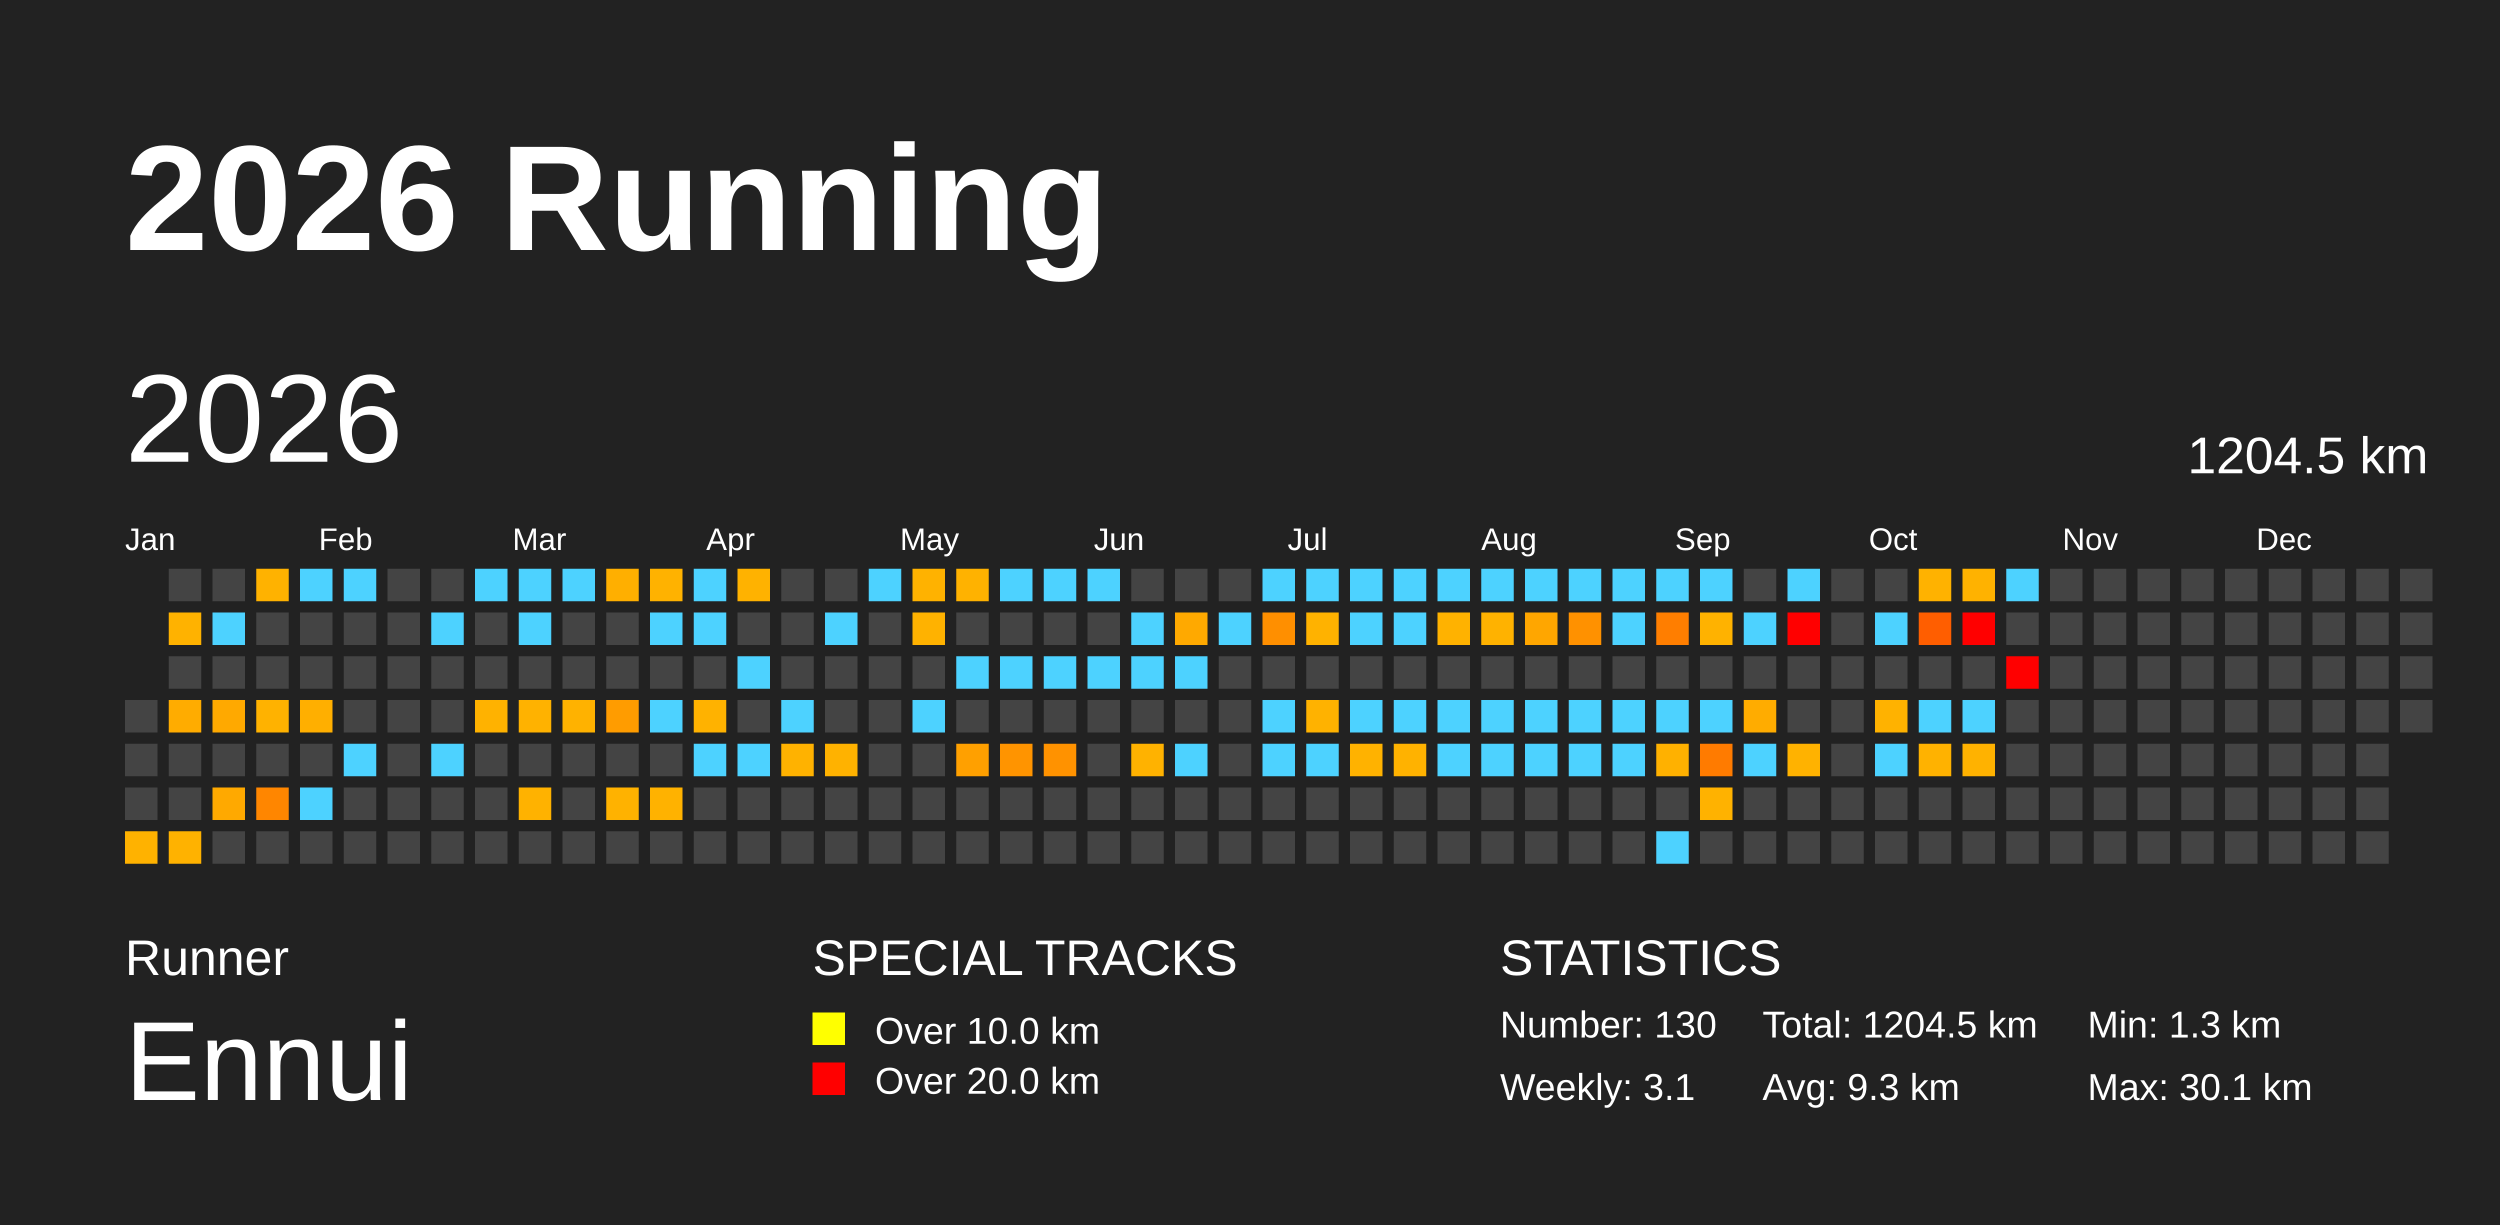
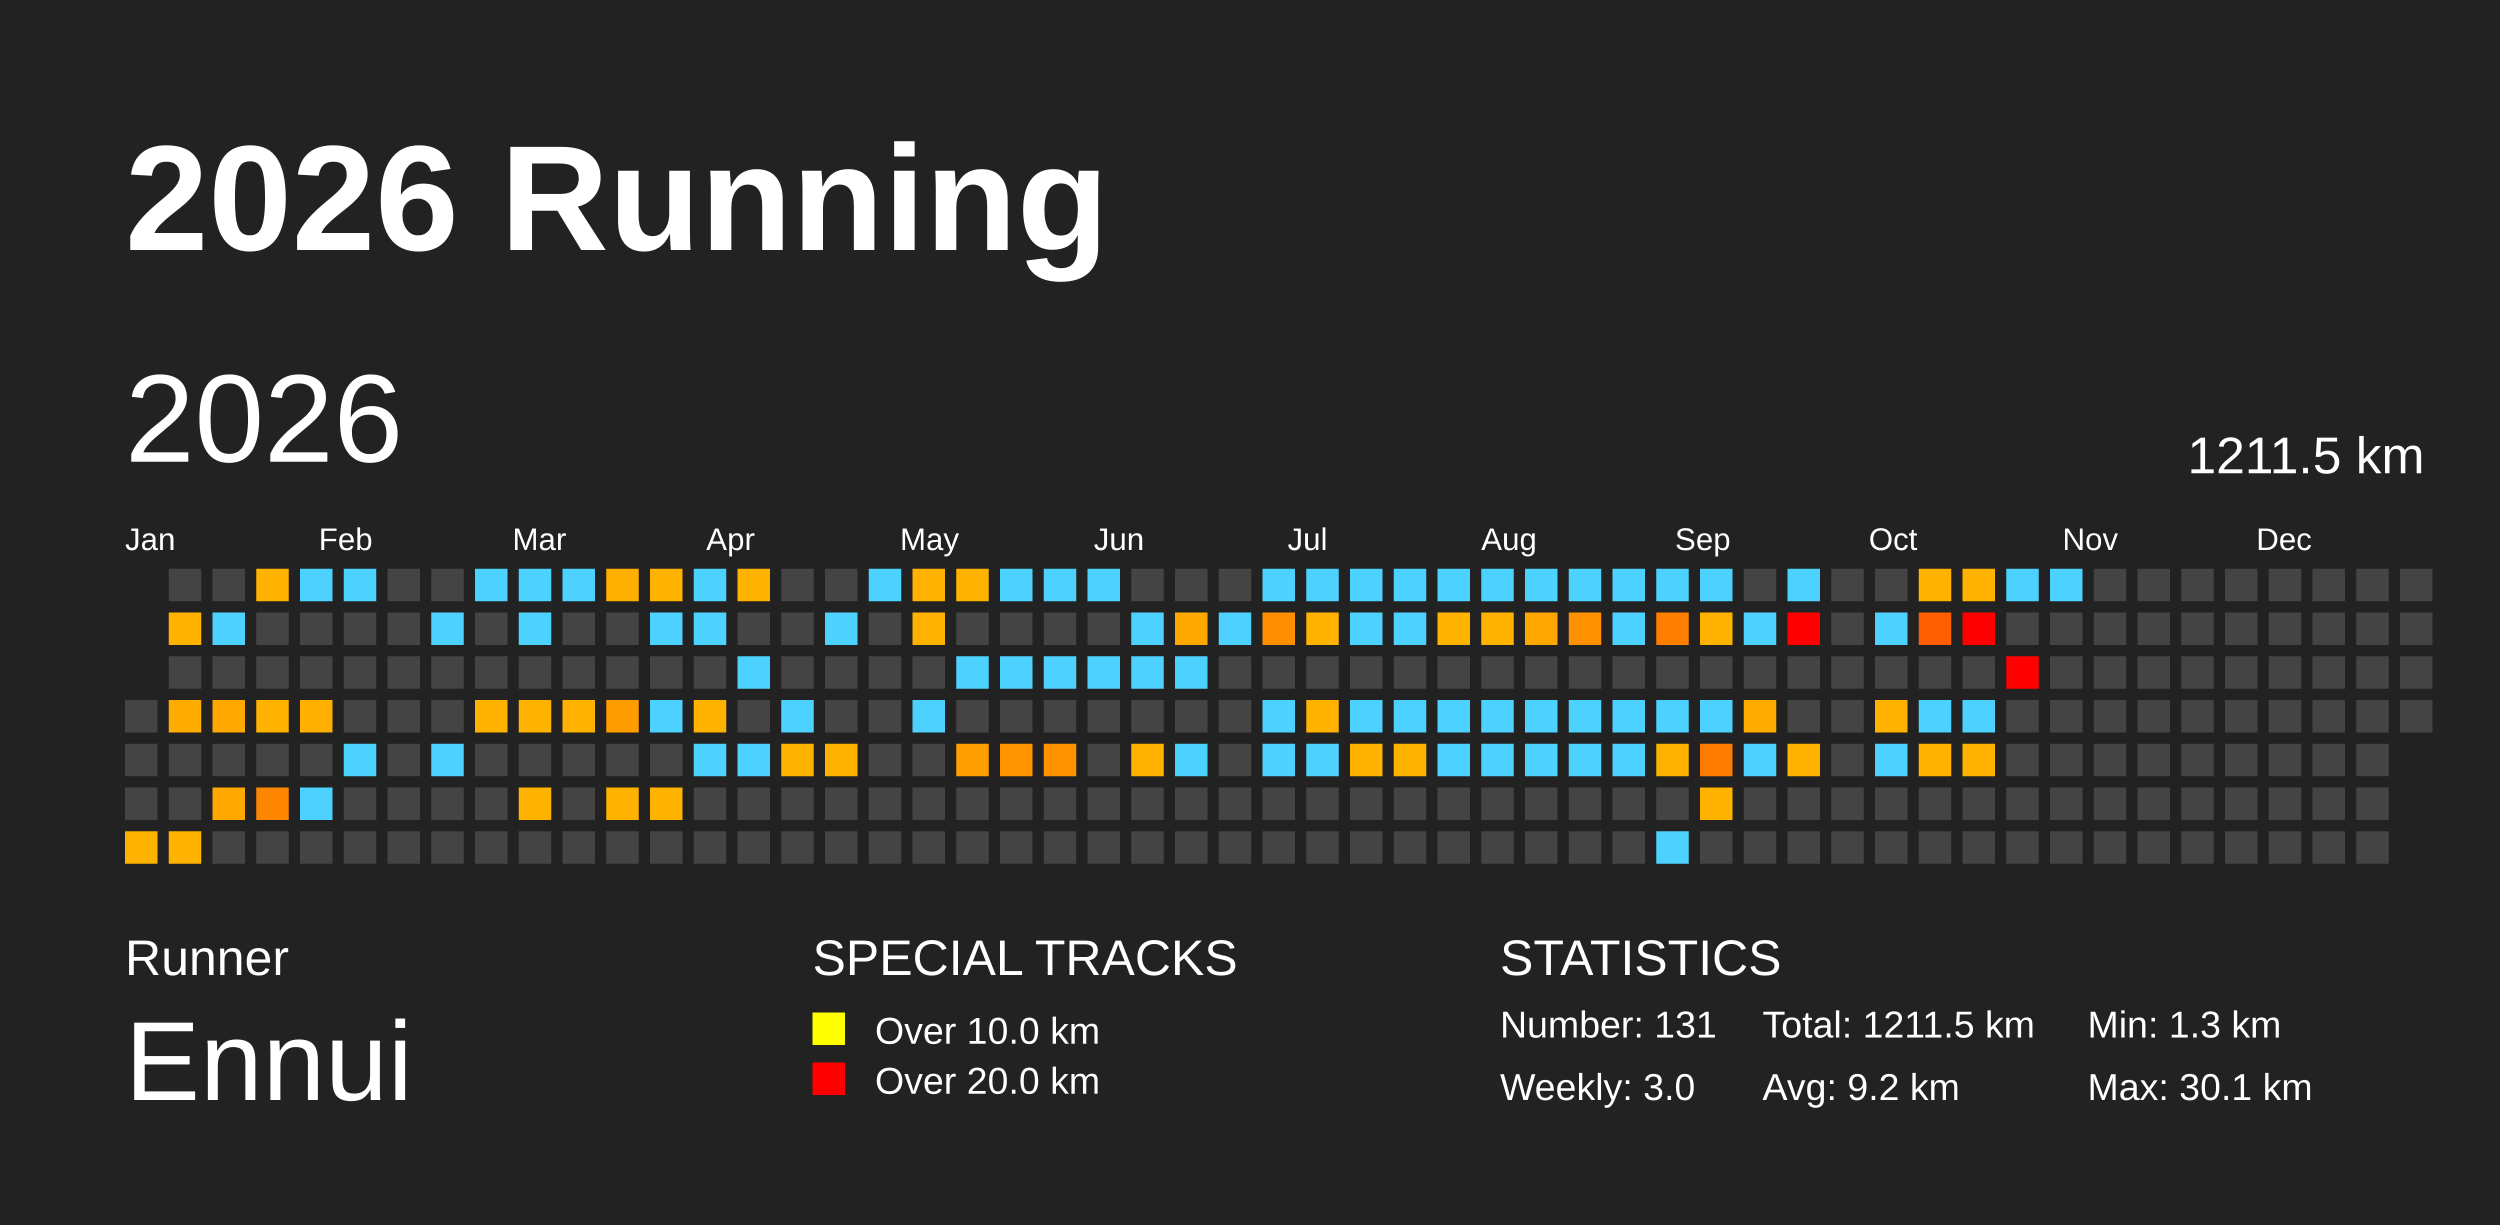
<svg xmlns="http://www.w3.org/2000/svg" baseProfile="full" height="98mm" version="1.1" viewBox="0,0,200,98" width="200mm">
  <defs />
  <rect fill="#222222" height="98" width="200" x="0" y="0" />
  <text fill="#FFFFFF" style="font-size:12px; font-family:Arial; font-weight:bold;" x="10" y="20">2026 Running</text>
  <text fill="#FFFFFF" style="font-size:4px; font-family:Arial" x="10" y="78">Runner</text>
  <text fill="#FFFFFF" style="font-size:9px; font-family:Arial" x="10" y="88">Ennui</text>
  <text fill="#FFFFFF" style="font-size:4px; font-family:Arial" x="65" y="78">SPECIAL TRACKS</text>
  <rect fill="yellow" height="2.6" width="2.6" x="65" y="81" />
  <text fill="#FFFFFF" style="font-size:3px; font-family:Arial" x="70" y="83.5">Over 10.0 km</text>
  <rect fill="red" height="2.6" width="2.6" x="65" y="85" />
  <text fill="#FFFFFF" style="font-size:3px; font-family:Arial" x="70" y="87.5">Over 20.0 km</text>
  <text fill="#FFFFFF" style="font-size:4px; font-family:Arial" x="120" y="78">STATISTICS</text>
-   <text fill="#FFFFFF" style="font-size:3px; font-family:Arial" x="120" y="83">Number: 130</text>
-   <text fill="#FFFFFF" style="font-size:3px; font-family:Arial" x="120" y="88">Weekly: 3.1</text>
-   <text fill="#FFFFFF" style="font-size:3px; font-family:Arial" x="141" y="83">Total: 1204.5 km</text>
-   <text fill="#FFFFFF" style="font-size:3px; font-family:Arial" x="141" y="88">Avg: 9.3 km</text>
+   <text fill="#FFFFFF" style="font-size:3px; font-family:Arial" x="120" y="83">Number: 131</text>
+   <text fill="#FFFFFF" style="font-size:3px; font-family:Arial" x="120" y="88">Weekly: 3.0</text>
+   <text fill="#FFFFFF" style="font-size:3px; font-family:Arial" x="141" y="83">Total: 1211.5 km</text>
+   <text fill="#FFFFFF" style="font-size:3px; font-family:Arial" x="141" y="88">Avg: 9.2 km</text>
  <text fill="#FFFFFF" style="font-size:3px; font-family:Arial" x="167" y="83">Min: 1.3 km</text>
  <text fill="#FFFFFF" style="font-size:3px; font-family:Arial" x="167" y="88">Max: 30.1 km</text>
  <text dominant-baseline="hanging" fill="#FFFFFF" style="font-size:10.0px; font-family:Arial;" x="10" y="30">2026</text>
-   <text dominant-baseline="hanging" fill="#FFFFFF" style="font-size:4.125px; font-family:Arial;" x="175" y="35">1204.5 km</text>
+   <text dominant-baseline="hanging" fill="#FFFFFF" style="font-size:4.125px; font-family:Arial;" x="175" y="35">1211.5 km</text>
  <text fill="#FFFFFF" style="font-size:2.5px; font-family:Arial" x="10.0" y="44">Jan</text>
  <text fill="#FFFFFF" style="font-size:2.5px; font-family:Arial" x="25.5" y="44">Feb</text>
  <text fill="#FFFFFF" style="font-size:2.5px; font-family:Arial" x="41.0" y="44">Mar</text>
  <text fill="#FFFFFF" style="font-size:2.5px; font-family:Arial" x="56.5" y="44">Apr</text>
  <text fill="#FFFFFF" style="font-size:2.5px; font-family:Arial" x="72.0" y="44">May</text>
  <text fill="#FFFFFF" style="font-size:2.5px; font-family:Arial" x="87.5" y="44">Jun</text>
  <text fill="#FFFFFF" style="font-size:2.5px; font-family:Arial" x="103.0" y="44">Jul</text>
  <text fill="#FFFFFF" style="font-size:2.5px; font-family:Arial" x="118.5" y="44">Aug</text>
  <text fill="#FFFFFF" style="font-size:2.5px; font-family:Arial" x="134.0" y="44">Sep</text>
  <text fill="#FFFFFF" style="font-size:2.5px; font-family:Arial" x="149.5" y="44">Oct</text>
  <text fill="#FFFFFF" style="font-size:2.5px; font-family:Arial" x="165.0" y="44">Nov</text>
  <text fill="#FFFFFF" style="font-size:2.5px; font-family:Arial" x="180.5" y="44">Dec</text>
  <rect fill="#444444" height="2.6" width="2.6" x="10.0" y="56.0" />
  <rect fill="#444444" height="2.6" width="2.6" x="10.0" y="59.5" />
  <rect fill="#444444" height="2.6" width="2.6" x="10.0" y="63.0" />
  <rect fill="#ffb200" height="2.6" width="2.6" x="10.0" y="66.5" />
  <rect fill="#444444" height="2.6" width="2.6" x="13.5" y="45.5" />
  <rect fill="#ffb200" height="2.6" width="2.6" x="13.5" y="49.0" />
  <rect fill="#444444" height="2.6" width="2.6" x="13.5" y="52.5" />
  <rect fill="#ffac00" height="2.6" width="2.6" x="13.5" y="56.0" />
  <rect fill="#444444" height="2.6" width="2.6" x="13.5" y="59.5" />
  <rect fill="#444444" height="2.6" width="2.6" x="13.5" y="63.0" />
  <rect fill="#ffb200" height="2.6" width="2.6" x="13.5" y="66.5" />
  <rect fill="#444444" height="2.6" width="2.6" x="17.0" y="45.5" />
  <rect fill="#4dd2ff" height="2.6" width="2.6" x="17.0" y="49.0" />
  <rect fill="#444444" height="2.6" width="2.6" x="17.0" y="52.5" />
  <rect fill="#ffa900" height="2.6" width="2.6" x="17.0" y="56.0" />
  <rect fill="#444444" height="2.6" width="2.6" x="17.0" y="59.5" />
  <rect fill="#ffa900" height="2.6" width="2.6" x="17.0" y="63.0" />
  <rect fill="#444444" height="2.6" width="2.6" x="17.0" y="66.5" />
  <rect fill="#ffb200" height="2.6" width="2.6" x="20.5" y="45.5" />
  <rect fill="#444444" height="2.6" width="2.6" x="20.5" y="49.0" />
  <rect fill="#444444" height="2.6" width="2.6" x="20.5" y="52.5" />
  <rect fill="#ffb200" height="2.6" width="2.6" x="20.5" y="56.0" />
  <rect fill="#444444" height="2.6" width="2.6" x="20.5" y="59.5" />
  <rect fill="#ff8600" height="2.6" width="2.6" x="20.5" y="63.0" />
  <rect fill="#444444" height="2.6" width="2.6" x="20.5" y="66.5" />
  <rect fill="#4dd2ff" height="2.6" width="2.6" x="24.0" y="45.5" />
  <rect fill="#444444" height="2.6" width="2.6" x="24.0" y="49.0" />
  <rect fill="#444444" height="2.6" width="2.6" x="24.0" y="52.5" />
  <rect fill="#ffaf00" height="2.6" width="2.6" x="24.0" y="56.0" />
  <rect fill="#444444" height="2.6" width="2.6" x="24.0" y="59.5" />
  <rect fill="#4dd2ff" height="2.6" width="2.6" x="24.0" y="63.0" />
  <rect fill="#444444" height="2.6" width="2.6" x="24.0" y="66.5" />
  <rect fill="#4dd2ff" height="2.6" width="2.6" x="27.5" y="45.5" />
  <rect fill="#444444" height="2.6" width="2.6" x="27.5" y="49.0" />
  <rect fill="#444444" height="2.6" width="2.6" x="27.5" y="52.5" />
  <rect fill="#444444" height="2.6" width="2.6" x="27.5" y="56.0" />
  <rect fill="#4dd2ff" height="2.6" width="2.6" x="27.5" y="59.5" />
  <rect fill="#444444" height="2.6" width="2.6" x="27.5" y="63.0" />
  <rect fill="#444444" height="2.6" width="2.6" x="27.5" y="66.5" />
  <rect fill="#444444" height="2.6" width="2.6" x="31.0" y="45.5" />
  <rect fill="#444444" height="2.6" width="2.6" x="31.0" y="49.0" />
  <rect fill="#444444" height="2.6" width="2.6" x="31.0" y="52.5" />
  <rect fill="#444444" height="2.6" width="2.6" x="31.0" y="56.0" />
  <rect fill="#444444" height="2.6" width="2.6" x="31.0" y="59.5" />
  <rect fill="#444444" height="2.6" width="2.6" x="31.0" y="63.0" />
  <rect fill="#444444" height="2.6" width="2.6" x="31.0" y="66.5" />
  <rect fill="#444444" height="2.6" width="2.6" x="34.5" y="45.5" />
  <rect fill="#4dd2ff" height="2.6" width="2.6" x="34.5" y="49.0" />
  <rect fill="#444444" height="2.6" width="2.6" x="34.5" y="52.5" />
  <rect fill="#444444" height="2.6" width="2.6" x="34.5" y="56.0" />
  <rect fill="#4dd2ff" height="2.6" width="2.6" x="34.5" y="59.5" />
  <rect fill="#444444" height="2.6" width="2.6" x="34.5" y="63.0" />
  <rect fill="#444444" height="2.6" width="2.6" x="34.5" y="66.5" />
  <rect fill="#4dd2ff" height="2.6" width="2.6" x="38.0" y="45.5" />
  <rect fill="#444444" height="2.6" width="2.6" x="38.0" y="49.0" />
  <rect fill="#444444" height="2.6" width="2.6" x="38.0" y="52.5" />
  <rect fill="#ffb200" height="2.6" width="2.6" x="38.0" y="56.0" />
  <rect fill="#444444" height="2.6" width="2.6" x="38.0" y="59.5" />
  <rect fill="#444444" height="2.6" width="2.6" x="38.0" y="63.0" />
  <rect fill="#444444" height="2.6" width="2.6" x="38.0" y="66.5" />
  <rect fill="#4dd2ff" height="2.6" width="2.6" x="41.5" y="45.5" />
  <rect fill="#4dd2ff" height="2.6" width="2.6" x="41.5" y="49.0" />
  <rect fill="#444444" height="2.6" width="2.6" x="41.5" y="52.5" />
  <rect fill="#ffb200" height="2.6" width="2.6" x="41.5" y="56.0" />
  <rect fill="#444444" height="2.6" width="2.6" x="41.5" y="59.5" />
  <rect fill="#ffb200" height="2.6" width="2.6" x="41.5" y="63.0" />
  <rect fill="#444444" height="2.6" width="2.6" x="41.5" y="66.5" />
  <rect fill="#4dd2ff" height="2.6" width="2.6" x="45.0" y="45.5" />
  <rect fill="#444444" height="2.6" width="2.6" x="45.0" y="49.0" />
  <rect fill="#444444" height="2.6" width="2.6" x="45.0" y="52.5" />
  <rect fill="#ffb200" height="2.6" width="2.6" x="45.0" y="56.0" />
  <rect fill="#444444" height="2.6" width="2.6" x="45.0" y="59.5" />
  <rect fill="#444444" height="2.6" width="2.6" x="45.0" y="63.0" />
  <rect fill="#444444" height="2.6" width="2.6" x="45.0" y="66.5" />
  <rect fill="#ffaf00" height="2.6" width="2.6" x="48.5" y="45.5" />
  <rect fill="#444444" height="2.6" width="2.6" x="48.5" y="49.0" />
  <rect fill="#444444" height="2.6" width="2.6" x="48.5" y="52.5" />
  <rect fill="#ff9c00" height="2.6" width="2.6" x="48.5" y="56.0" />
  <rect fill="#444444" height="2.6" width="2.6" x="48.5" y="59.5" />
  <rect fill="#ffb200" height="2.6" width="2.6" x="48.5" y="63.0" />
  <rect fill="#444444" height="2.6" width="2.6" x="48.5" y="66.5" />
  <rect fill="#ffb200" height="2.6" width="2.6" x="52.0" y="45.5" />
  <rect fill="#4dd2ff" height="2.6" width="2.6" x="52.0" y="49.0" />
  <rect fill="#444444" height="2.6" width="2.6" x="52.0" y="52.5" />
  <rect fill="#4dd2ff" height="2.6" width="2.6" x="52.0" y="56.0" />
  <rect fill="#444444" height="2.6" width="2.6" x="52.0" y="59.5" />
  <rect fill="#ffb200" height="2.6" width="2.6" x="52.0" y="63.0" />
  <rect fill="#444444" height="2.6" width="2.6" x="52.0" y="66.5" />
  <rect fill="#4dd2ff" height="2.6" width="2.6" x="55.5" y="45.5" />
  <rect fill="#4dd2ff" height="2.6" width="2.6" x="55.5" y="49.0" />
  <rect fill="#444444" height="2.6" width="2.6" x="55.5" y="52.5" />
  <rect fill="#ffb200" height="2.6" width="2.6" x="55.5" y="56.0" />
  <rect fill="#4dd2ff" height="2.6" width="2.6" x="55.5" y="59.5" />
  <rect fill="#444444" height="2.6" width="2.6" x="55.5" y="63.0" />
  <rect fill="#444444" height="2.6" width="2.6" x="55.5" y="66.5" />
  <rect fill="#ffb200" height="2.6" width="2.6" x="59.0" y="45.5" />
  <rect fill="#444444" height="2.6" width="2.6" x="59.0" y="49.0" />
  <rect fill="#4dd2ff" height="2.6" width="2.6" x="59.0" y="52.5" />
  <rect fill="#444444" height="2.6" width="2.6" x="59.0" y="56.0" />
  <rect fill="#4dd2ff" height="2.6" width="2.6" x="59.0" y="59.5" />
  <rect fill="#444444" height="2.6" width="2.6" x="59.0" y="63.0" />
  <rect fill="#444444" height="2.6" width="2.6" x="59.0" y="66.5" />
  <rect fill="#444444" height="2.6" width="2.6" x="62.5" y="45.5" />
  <rect fill="#444444" height="2.6" width="2.6" x="62.5" y="49.0" />
  <rect fill="#444444" height="2.6" width="2.6" x="62.5" y="52.5" />
  <rect fill="#4dd2ff" height="2.6" width="2.6" x="62.5" y="56.0" />
  <rect fill="#ffb200" height="2.6" width="2.6" x="62.5" y="59.5" />
  <rect fill="#444444" height="2.6" width="2.6" x="62.5" y="63.0" />
  <rect fill="#444444" height="2.6" width="2.6" x="62.5" y="66.5" />
  <rect fill="#444444" height="2.6" width="2.6" x="66.0" y="45.5" />
  <rect fill="#4dd2ff" height="2.6" width="2.6" x="66.0" y="49.0" />
  <rect fill="#444444" height="2.6" width="2.6" x="66.0" y="52.5" />
  <rect fill="#444444" height="2.6" width="2.6" x="66.0" y="56.0" />
  <rect fill="#ffb200" height="2.6" width="2.6" x="66.0" y="59.5" />
  <rect fill="#444444" height="2.6" width="2.6" x="66.0" y="63.0" />
  <rect fill="#444444" height="2.6" width="2.6" x="66.0" y="66.5" />
  <rect fill="#4dd2ff" height="2.6" width="2.6" x="69.5" y="45.5" />
  <rect fill="#444444" height="2.6" width="2.6" x="69.5" y="49.0" />
  <rect fill="#444444" height="2.6" width="2.6" x="69.5" y="52.5" />
  <rect fill="#444444" height="2.6" width="2.6" x="69.5" y="56.0" />
  <rect fill="#444444" height="2.6" width="2.6" x="69.5" y="59.5" />
  <rect fill="#444444" height="2.6" width="2.6" x="69.5" y="63.0" />
  <rect fill="#444444" height="2.6" width="2.6" x="69.5" y="66.5" />
  <rect fill="#ffb200" height="2.6" width="2.6" x="73.0" y="45.5" />
  <rect fill="#ffb200" height="2.6" width="2.6" x="73.0" y="49.0" />
  <rect fill="#444444" height="2.6" width="2.6" x="73.0" y="52.5" />
  <rect fill="#4dd2ff" height="2.6" width="2.6" x="73.0" y="56.0" />
  <rect fill="#444444" height="2.6" width="2.6" x="73.0" y="59.5" />
  <rect fill="#444444" height="2.6" width="2.6" x="73.0" y="63.0" />
  <rect fill="#444444" height="2.6" width="2.6" x="73.0" y="66.5" />
  <rect fill="#ffb200" height="2.6" width="2.6" x="76.5" y="45.5" />
  <rect fill="#444444" height="2.6" width="2.6" x="76.5" y="49.0" />
  <rect fill="#4dd2ff" height="2.6" width="2.6" x="76.5" y="52.5" />
  <rect fill="#444444" height="2.6" width="2.6" x="76.5" y="56.0" />
  <rect fill="#ffa000" height="2.6" width="2.6" x="76.5" y="59.5" />
  <rect fill="#444444" height="2.6" width="2.6" x="76.5" y="63.0" />
  <rect fill="#444444" height="2.6" width="2.6" x="76.5" y="66.5" />
  <rect fill="#4dd2ff" height="2.6" width="2.6" x="80.0" y="45.5" />
  <rect fill="#444444" height="2.6" width="2.6" x="80.0" y="49.0" />
  <rect fill="#4dd2ff" height="2.6" width="2.6" x="80.0" y="52.5" />
  <rect fill="#444444" height="2.6" width="2.6" x="80.0" y="56.0" />
  <rect fill="#ff9400" height="2.6" width="2.6" x="80.0" y="59.5" />
  <rect fill="#444444" height="2.6" width="2.6" x="80.0" y="63.0" />
  <rect fill="#444444" height="2.6" width="2.6" x="80.0" y="66.5" />
  <rect fill="#4dd2ff" height="2.6" width="2.6" x="83.5" y="45.5" />
  <rect fill="#444444" height="2.6" width="2.6" x="83.5" y="49.0" />
  <rect fill="#4dd2ff" height="2.6" width="2.6" x="83.5" y="52.5" />
  <rect fill="#444444" height="2.6" width="2.6" x="83.5" y="56.0" />
  <rect fill="#ff9200" height="2.6" width="2.6" x="83.5" y="59.5" />
  <rect fill="#444444" height="2.6" width="2.6" x="83.5" y="63.0" />
  <rect fill="#444444" height="2.6" width="2.6" x="83.5" y="66.5" />
  <rect fill="#4dd2ff" height="2.6" width="2.6" x="87.0" y="45.5" />
  <rect fill="#444444" height="2.6" width="2.6" x="87.0" y="49.0" />
  <rect fill="#4dd2ff" height="2.6" width="2.6" x="87.0" y="52.5" />
  <rect fill="#444444" height="2.6" width="2.6" x="87.0" y="56.0" />
  <rect fill="#444444" height="2.6" width="2.6" x="87.0" y="59.5" />
  <rect fill="#444444" height="2.6" width="2.6" x="87.0" y="63.0" />
  <rect fill="#444444" height="2.6" width="2.6" x="87.0" y="66.5" />
  <rect fill="#444444" height="2.6" width="2.6" x="90.5" y="45.5" />
  <rect fill="#4dd2ff" height="2.6" width="2.6" x="90.5" y="49.0" />
  <rect fill="#4dd2ff" height="2.6" width="2.6" x="90.5" y="52.5" />
  <rect fill="#444444" height="2.6" width="2.6" x="90.5" y="56.0" />
  <rect fill="#ffb200" height="2.6" width="2.6" x="90.5" y="59.5" />
  <rect fill="#444444" height="2.6" width="2.6" x="90.5" y="63.0" />
  <rect fill="#444444" height="2.6" width="2.6" x="90.5" y="66.5" />
  <rect fill="#444444" height="2.6" width="2.6" x="94.0" y="45.5" />
  <rect fill="#ffa900" height="2.6" width="2.6" x="94.0" y="49.0" />
  <rect fill="#4dd2ff" height="2.6" width="2.6" x="94.0" y="52.5" />
  <rect fill="#444444" height="2.6" width="2.6" x="94.0" y="56.0" />
  <rect fill="#4dd2ff" height="2.6" width="2.6" x="94.0" y="59.5" />
  <rect fill="#444444" height="2.6" width="2.6" x="94.0" y="63.0" />
  <rect fill="#444444" height="2.6" width="2.6" x="94.0" y="66.5" />
  <rect fill="#444444" height="2.6" width="2.6" x="97.5" y="45.5" />
  <rect fill="#4dd2ff" height="2.6" width="2.6" x="97.5" y="49.0" />
  <rect fill="#444444" height="2.6" width="2.6" x="97.5" y="52.5" />
  <rect fill="#444444" height="2.6" width="2.6" x="97.5" y="56.0" />
  <rect fill="#444444" height="2.6" width="2.6" x="97.5" y="59.5" />
  <rect fill="#444444" height="2.6" width="2.6" x="97.5" y="63.0" />
  <rect fill="#444444" height="2.6" width="2.6" x="97.5" y="66.5" />
  <rect fill="#4dd2ff" height="2.6" width="2.6" x="101.0" y="45.5" />
  <rect fill="#ff8f00" height="2.6" width="2.6" x="101.0" y="49.0" />
  <rect fill="#444444" height="2.6" width="2.6" x="101.0" y="52.5" />
  <rect fill="#4dd2ff" height="2.6" width="2.6" x="101.0" y="56.0" />
  <rect fill="#4dd2ff" height="2.6" width="2.6" x="101.0" y="59.5" />
  <rect fill="#444444" height="2.6" width="2.6" x="101.0" y="63.0" />
  <rect fill="#444444" height="2.6" width="2.6" x="101.0" y="66.5" />
  <rect fill="#4dd2ff" height="2.6" width="2.6" x="104.5" y="45.5" />
  <rect fill="#ffb200" height="2.6" width="2.6" x="104.5" y="49.0" />
  <rect fill="#444444" height="2.6" width="2.6" x="104.5" y="52.5" />
  <rect fill="#ffb200" height="2.6" width="2.6" x="104.5" y="56.0" />
  <rect fill="#4dd2ff" height="2.6" width="2.6" x="104.5" y="59.5" />
  <rect fill="#444444" height="2.6" width="2.6" x="104.5" y="63.0" />
  <rect fill="#444444" height="2.6" width="2.6" x="104.5" y="66.5" />
  <rect fill="#4dd2ff" height="2.6" width="2.6" x="108.0" y="45.5" />
  <rect fill="#4dd2ff" height="2.6" width="2.6" x="108.0" y="49.0" />
  <rect fill="#444444" height="2.6" width="2.6" x="108.0" y="52.5" />
  <rect fill="#4dd2ff" height="2.6" width="2.6" x="108.0" y="56.0" />
  <rect fill="#ffb200" height="2.6" width="2.6" x="108.0" y="59.5" />
  <rect fill="#444444" height="2.6" width="2.6" x="108.0" y="63.0" />
  <rect fill="#444444" height="2.6" width="2.6" x="108.0" y="66.5" />
  <rect fill="#4dd2ff" height="2.6" width="2.6" x="111.5" y="45.5" />
  <rect fill="#4dd2ff" height="2.6" width="2.6" x="111.5" y="49.0" />
  <rect fill="#444444" height="2.6" width="2.6" x="111.5" y="52.5" />
  <rect fill="#4dd2ff" height="2.6" width="2.6" x="111.5" y="56.0" />
  <rect fill="#ffb200" height="2.6" width="2.6" x="111.5" y="59.5" />
  <rect fill="#444444" height="2.6" width="2.6" x="111.5" y="63.0" />
  <rect fill="#444444" height="2.6" width="2.6" x="111.5" y="66.5" />
  <rect fill="#4dd2ff" height="2.6" width="2.6" x="115.0" y="45.5" />
  <rect fill="#ffb200" height="2.6" width="2.6" x="115.0" y="49.0" />
  <rect fill="#444444" height="2.6" width="2.6" x="115.0" y="52.5" />
  <rect fill="#4dd2ff" height="2.6" width="2.6" x="115.0" y="56.0" />
  <rect fill="#4dd2ff" height="2.6" width="2.6" x="115.0" y="59.5" />
  <rect fill="#444444" height="2.6" width="2.6" x="115.0" y="63.0" />
  <rect fill="#444444" height="2.6" width="2.6" x="115.0" y="66.5" />
  <rect fill="#4dd2ff" height="2.6" width="2.6" x="118.5" y="45.5" />
  <rect fill="#ffb200" height="2.6" width="2.6" x="118.5" y="49.0" />
  <rect fill="#444444" height="2.6" width="2.6" x="118.5" y="52.5" />
  <rect fill="#4dd2ff" height="2.6" width="2.6" x="118.5" y="56.0" />
  <rect fill="#4dd2ff" height="2.6" width="2.6" x="118.5" y="59.5" />
  <rect fill="#444444" height="2.6" width="2.6" x="118.5" y="63.0" />
  <rect fill="#444444" height="2.6" width="2.6" x="118.5" y="66.5" />
  <rect fill="#4dd2ff" height="2.6" width="2.6" x="122.0" y="45.5" />
  <rect fill="#ffa600" height="2.6" width="2.6" x="122.0" y="49.0" />
  <rect fill="#444444" height="2.6" width="2.6" x="122.0" y="52.5" />
  <rect fill="#4dd2ff" height="2.6" width="2.6" x="122.0" y="56.0" />
  <rect fill="#4dd2ff" height="2.6" width="2.6" x="122.0" y="59.5" />
  <rect fill="#444444" height="2.6" width="2.6" x="122.0" y="63.0" />
  <rect fill="#444444" height="2.6" width="2.6" x="122.0" y="66.5" />
  <rect fill="#4dd2ff" height="2.6" width="2.6" x="125.5" y="45.5" />
  <rect fill="#ff9100" height="2.6" width="2.6" x="125.5" y="49.0" />
  <rect fill="#444444" height="2.6" width="2.6" x="125.5" y="52.5" />
  <rect fill="#4dd2ff" height="2.6" width="2.6" x="125.5" y="56.0" />
  <rect fill="#4dd2ff" height="2.6" width="2.6" x="125.5" y="59.5" />
  <rect fill="#444444" height="2.6" width="2.6" x="125.5" y="63.0" />
  <rect fill="#444444" height="2.6" width="2.6" x="125.5" y="66.5" />
  <rect fill="#4dd2ff" height="2.6" width="2.6" x="129.0" y="45.5" />
  <rect fill="#4dd2ff" height="2.6" width="2.6" x="129.0" y="49.0" />
  <rect fill="#444444" height="2.6" width="2.6" x="129.0" y="52.5" />
  <rect fill="#4dd2ff" height="2.6" width="2.6" x="129.0" y="56.0" />
  <rect fill="#4dd2ff" height="2.6" width="2.6" x="129.0" y="59.5" />
  <rect fill="#444444" height="2.6" width="2.6" x="129.0" y="63.0" />
  <rect fill="#444444" height="2.6" width="2.6" x="129.0" y="66.5" />
  <rect fill="#4dd2ff" height="2.6" width="2.6" x="132.5" y="45.5" />
  <rect fill="#ff7e00" height="2.6" width="2.6" x="132.5" y="49.0" />
  <rect fill="#444444" height="2.6" width="2.6" x="132.5" y="52.5" />
  <rect fill="#4dd2ff" height="2.6" width="2.6" x="132.5" y="56.0" />
  <rect fill="#ffb100" height="2.6" width="2.6" x="132.5" y="59.5" />
  <rect fill="#444444" height="2.6" width="2.6" x="132.5" y="63.0" />
  <rect fill="#4dd2ff" height="2.6" width="2.6" x="132.5" y="66.5" />
  <rect fill="#4dd2ff" height="2.6" width="2.6" x="136.0" y="45.5" />
  <rect fill="#ffb200" height="2.6" width="2.6" x="136.0" y="49.0" />
  <rect fill="#444444" height="2.6" width="2.6" x="136.0" y="52.5" />
  <rect fill="#4dd2ff" height="2.6" width="2.6" x="136.0" y="56.0" />
  <rect fill="#ff7b00" height="2.6" width="2.6" x="136.0" y="59.5" />
  <rect fill="#ffb200" height="2.6" width="2.6" x="136.0" y="63.0" />
  <rect fill="#444444" height="2.6" width="2.6" x="136.0" y="66.5" />
  <rect fill="#444444" height="2.6" width="2.6" x="139.5" y="45.5" />
  <rect fill="#4dd2ff" height="2.6" width="2.6" x="139.5" y="49.0" />
  <rect fill="#444444" height="2.6" width="2.6" x="139.5" y="52.5" />
  <rect fill="#ffac00" height="2.6" width="2.6" x="139.5" y="56.0" />
  <rect fill="#4dd2ff" height="2.6" width="2.6" x="139.5" y="59.5" />
  <rect fill="#444444" height="2.6" width="2.6" x="139.5" y="63.0" />
  <rect fill="#444444" height="2.6" width="2.6" x="139.5" y="66.5" />
  <rect fill="#4dd2ff" height="2.6" width="2.6" x="143.0" y="45.5" />
  <rect fill="red" height="2.6" width="2.6" x="143.0" y="49.0" />
  <rect fill="#444444" height="2.6" width="2.6" x="143.0" y="52.5" />
  <rect fill="#444444" height="2.6" width="2.6" x="143.0" y="56.0" />
  <rect fill="#ffb200" height="2.6" width="2.6" x="143.0" y="59.5" />
  <rect fill="#444444" height="2.6" width="2.6" x="143.0" y="63.0" />
  <rect fill="#444444" height="2.6" width="2.6" x="143.0" y="66.5" />
  <rect fill="#444444" height="2.6" width="2.6" x="146.5" y="45.5" />
  <rect fill="#444444" height="2.6" width="2.6" x="146.5" y="49.0" />
  <rect fill="#444444" height="2.6" width="2.6" x="146.5" y="52.5" />
  <rect fill="#444444" height="2.6" width="2.6" x="146.5" y="56.0" />
  <rect fill="#444444" height="2.6" width="2.6" x="146.5" y="59.5" />
  <rect fill="#444444" height="2.6" width="2.6" x="146.5" y="63.0" />
  <rect fill="#444444" height="2.6" width="2.6" x="146.5" y="66.5" />
  <rect fill="#444444" height="2.6" width="2.6" x="150.0" y="45.5" />
  <rect fill="#4dd2ff" height="2.6" width="2.6" x="150.0" y="49.0" />
  <rect fill="#444444" height="2.6" width="2.6" x="150.0" y="52.5" />
  <rect fill="#ffb200" height="2.6" width="2.6" x="150.0" y="56.0" />
  <rect fill="#4dd2ff" height="2.6" width="2.6" x="150.0" y="59.5" />
  <rect fill="#444444" height="2.6" width="2.6" x="150.0" y="63.0" />
  <rect fill="#444444" height="2.6" width="2.6" x="150.0" y="66.5" />
  <rect fill="#ffb200" height="2.6" width="2.6" x="153.5" y="45.5" />
  <rect fill="#ff5e00" height="2.6" width="2.6" x="153.5" y="49.0" />
  <rect fill="#444444" height="2.6" width="2.6" x="153.5" y="52.5" />
  <rect fill="#4dd2ff" height="2.6" width="2.6" x="153.5" y="56.0" />
  <rect fill="#ffb200" height="2.6" width="2.6" x="153.5" y="59.5" />
  <rect fill="#444444" height="2.6" width="2.6" x="153.5" y="63.0" />
  <rect fill="#444444" height="2.6" width="2.6" x="153.5" y="66.5" />
  <rect fill="#ffb200" height="2.6" width="2.6" x="157.0" y="45.5" />
  <rect fill="red" height="2.6" width="2.6" x="157.0" y="49.0" />
  <rect fill="#444444" height="2.6" width="2.6" x="157.0" y="52.5" />
  <rect fill="#4dd2ff" height="2.6" width="2.6" x="157.0" y="56.0" />
  <rect fill="#ffb200" height="2.6" width="2.6" x="157.0" y="59.5" />
  <rect fill="#444444" height="2.6" width="2.6" x="157.0" y="63.0" />
  <rect fill="#444444" height="2.6" width="2.6" x="157.0" y="66.5" />
  <rect fill="#4dd2ff" height="2.6" width="2.6" x="160.5" y="45.5" />
  <rect fill="#444444" height="2.6" width="2.6" x="160.5" y="49.0" />
  <rect fill="red" height="2.6" width="2.6" x="160.5" y="52.5" />
  <rect fill="#444444" height="2.6" width="2.6" x="160.5" y="56.0" />
  <rect fill="#444444" height="2.6" width="2.6" x="160.5" y="59.5" />
  <rect fill="#444444" height="2.6" width="2.6" x="160.5" y="63.0" />
  <rect fill="#444444" height="2.6" width="2.6" x="160.5" y="66.5" />
-   <rect fill="#444444" height="2.6" width="2.6" x="164.0" y="45.5" />
+   <rect fill="#4dd2ff" height="2.6" width="2.6" x="164.0" y="45.5" />
  <rect fill="#444444" height="2.6" width="2.6" x="164.0" y="49.0" />
  <rect fill="#444444" height="2.6" width="2.6" x="164.0" y="52.5" />
  <rect fill="#444444" height="2.6" width="2.6" x="164.0" y="56.0" />
  <rect fill="#444444" height="2.6" width="2.6" x="164.0" y="59.5" />
  <rect fill="#444444" height="2.6" width="2.6" x="164.0" y="63.0" />
  <rect fill="#444444" height="2.6" width="2.6" x="164.0" y="66.5" />
  <rect fill="#444444" height="2.6" width="2.6" x="167.5" y="45.5" />
  <rect fill="#444444" height="2.6" width="2.6" x="167.5" y="49.0" />
  <rect fill="#444444" height="2.6" width="2.6" x="167.5" y="52.5" />
  <rect fill="#444444" height="2.6" width="2.6" x="167.5" y="56.0" />
  <rect fill="#444444" height="2.6" width="2.6" x="167.5" y="59.5" />
  <rect fill="#444444" height="2.6" width="2.6" x="167.5" y="63.0" />
  <rect fill="#444444" height="2.6" width="2.6" x="167.5" y="66.5" />
  <rect fill="#444444" height="2.6" width="2.6" x="171.0" y="45.5" />
  <rect fill="#444444" height="2.6" width="2.6" x="171.0" y="49.0" />
  <rect fill="#444444" height="2.6" width="2.6" x="171.0" y="52.5" />
  <rect fill="#444444" height="2.6" width="2.6" x="171.0" y="56.0" />
  <rect fill="#444444" height="2.6" width="2.6" x="171.0" y="59.5" />
  <rect fill="#444444" height="2.6" width="2.6" x="171.0" y="63.0" />
  <rect fill="#444444" height="2.6" width="2.6" x="171.0" y="66.5" />
  <rect fill="#444444" height="2.6" width="2.6" x="174.5" y="45.5" />
  <rect fill="#444444" height="2.6" width="2.6" x="174.5" y="49.0" />
  <rect fill="#444444" height="2.6" width="2.6" x="174.5" y="52.5" />
  <rect fill="#444444" height="2.6" width="2.6" x="174.5" y="56.0" />
  <rect fill="#444444" height="2.6" width="2.6" x="174.5" y="59.5" />
  <rect fill="#444444" height="2.6" width="2.6" x="174.5" y="63.0" />
  <rect fill="#444444" height="2.6" width="2.6" x="174.5" y="66.5" />
  <rect fill="#444444" height="2.6" width="2.6" x="178.0" y="45.5" />
  <rect fill="#444444" height="2.6" width="2.6" x="178.0" y="49.0" />
  <rect fill="#444444" height="2.6" width="2.6" x="178.0" y="52.5" />
  <rect fill="#444444" height="2.6" width="2.6" x="178.0" y="56.0" />
  <rect fill="#444444" height="2.6" width="2.6" x="178.0" y="59.5" />
  <rect fill="#444444" height="2.6" width="2.6" x="178.0" y="63.0" />
  <rect fill="#444444" height="2.6" width="2.6" x="178.0" y="66.5" />
  <rect fill="#444444" height="2.6" width="2.6" x="181.5" y="45.5" />
  <rect fill="#444444" height="2.6" width="2.6" x="181.5" y="49.0" />
  <rect fill="#444444" height="2.6" width="2.6" x="181.5" y="52.5" />
  <rect fill="#444444" height="2.6" width="2.6" x="181.5" y="56.0" />
  <rect fill="#444444" height="2.6" width="2.6" x="181.5" y="59.5" />
  <rect fill="#444444" height="2.6" width="2.6" x="181.5" y="63.0" />
  <rect fill="#444444" height="2.6" width="2.6" x="181.5" y="66.5" />
  <rect fill="#444444" height="2.6" width="2.6" x="185.0" y="45.5" />
  <rect fill="#444444" height="2.6" width="2.6" x="185.0" y="49.0" />
  <rect fill="#444444" height="2.6" width="2.6" x="185.0" y="52.5" />
  <rect fill="#444444" height="2.6" width="2.6" x="185.0" y="56.0" />
  <rect fill="#444444" height="2.6" width="2.6" x="185.0" y="59.5" />
  <rect fill="#444444" height="2.6" width="2.6" x="185.0" y="63.0" />
  <rect fill="#444444" height="2.6" width="2.6" x="185.0" y="66.5" />
  <rect fill="#444444" height="2.6" width="2.6" x="188.5" y="45.5" />
  <rect fill="#444444" height="2.6" width="2.6" x="188.5" y="49.0" />
  <rect fill="#444444" height="2.6" width="2.6" x="188.5" y="52.5" />
  <rect fill="#444444" height="2.6" width="2.6" x="188.5" y="56.0" />
  <rect fill="#444444" height="2.6" width="2.6" x="188.5" y="59.5" />
  <rect fill="#444444" height="2.6" width="2.6" x="188.5" y="63.0" />
  <rect fill="#444444" height="2.6" width="2.6" x="188.5" y="66.5" />
  <rect fill="#444444" height="2.6" width="2.6" x="192.0" y="45.5" />
  <rect fill="#444444" height="2.6" width="2.6" x="192.0" y="49.0" />
  <rect fill="#444444" height="2.6" width="2.6" x="192.0" y="52.5" />
  <rect fill="#444444" height="2.6" width="2.6" x="192.0" y="56.0" />
</svg>
